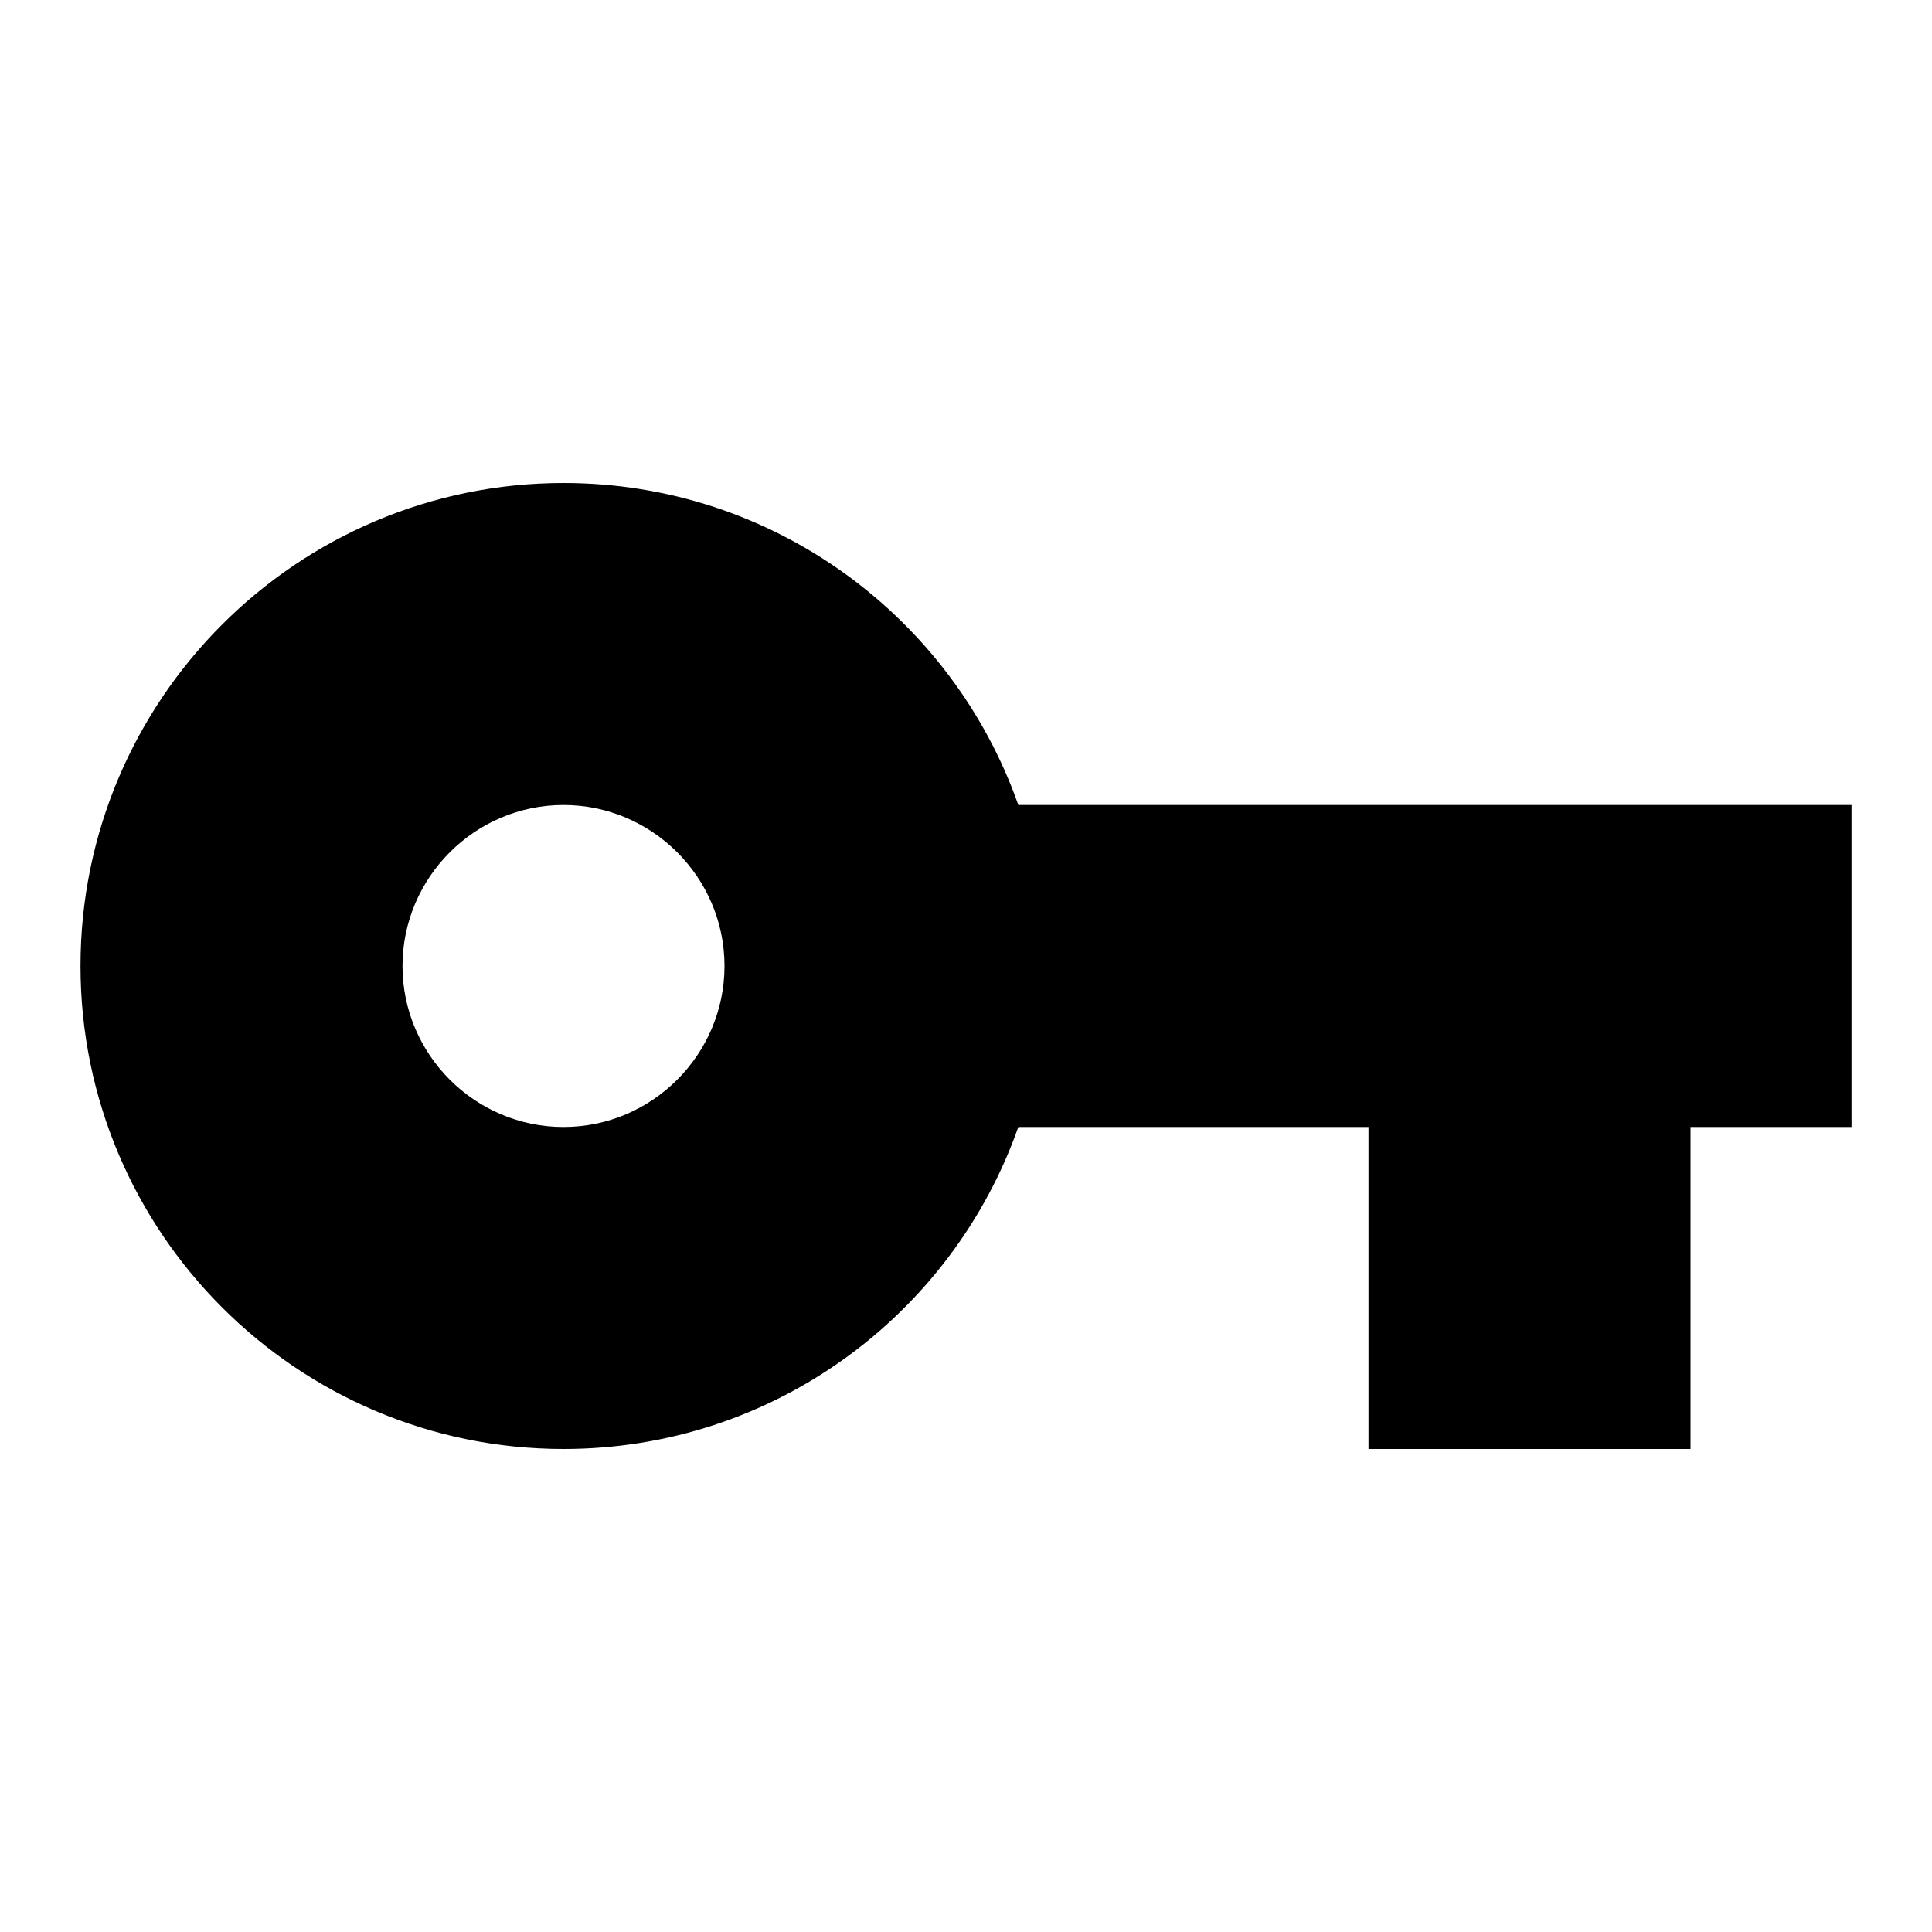
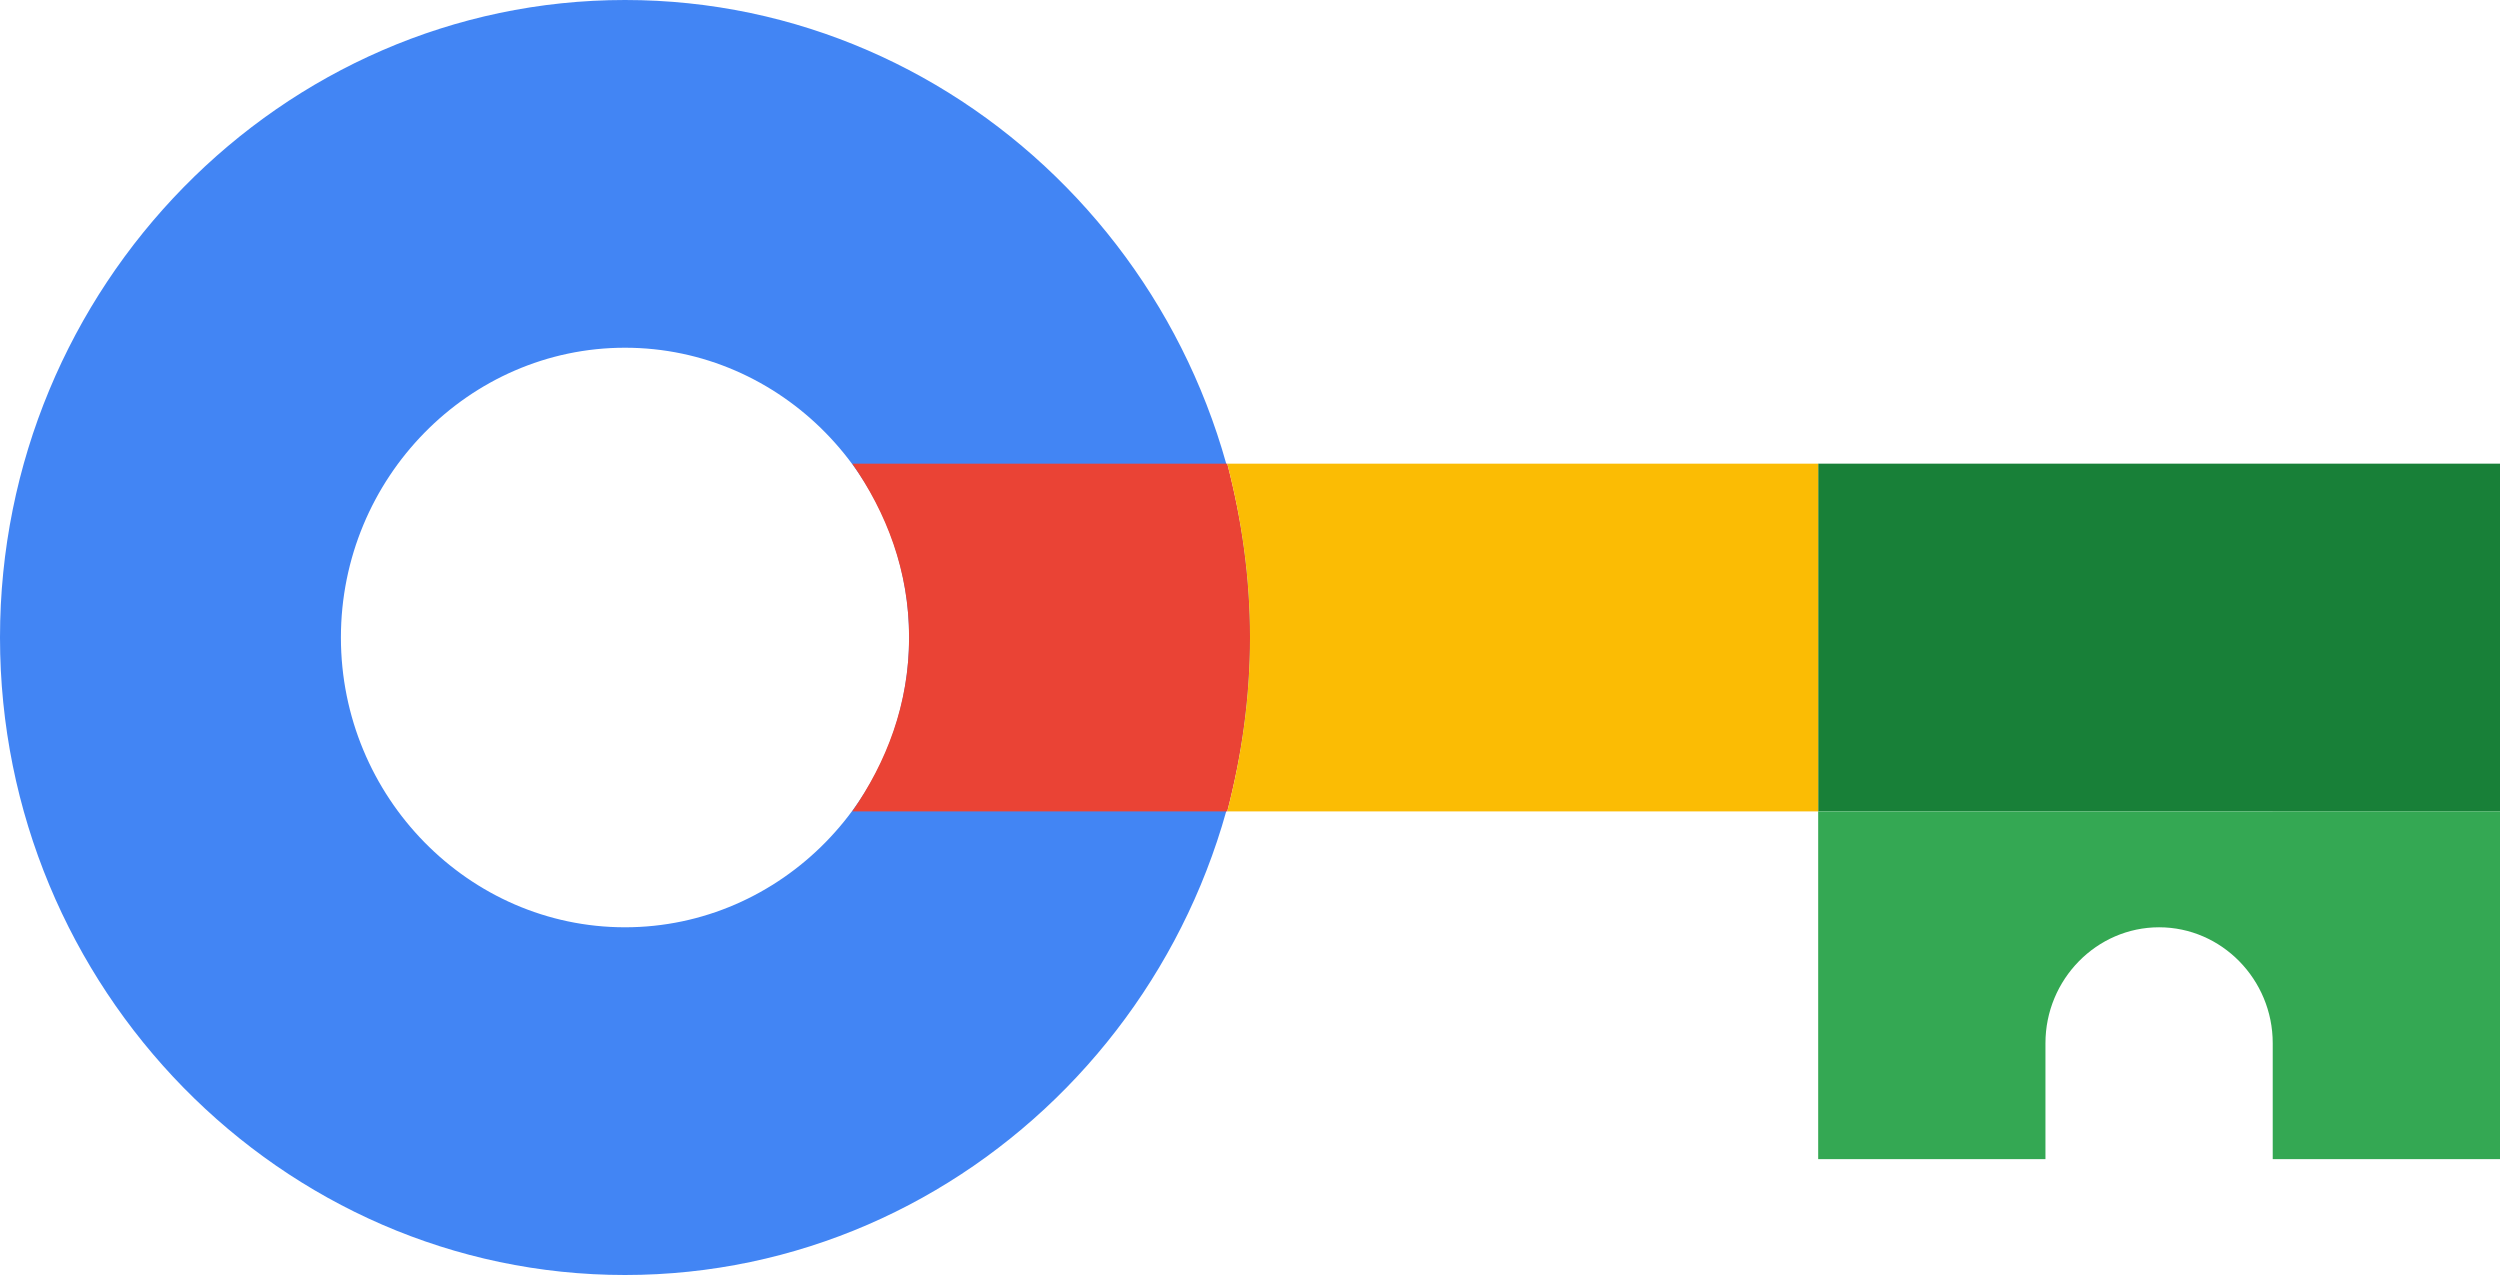
- <svg xmlns="http://www.w3.org/2000/svg" version="1.1" width="24" height="24" viewBox="0 0 24 24">
-   <path d="M7,14C5.9,14 5,13.1 5,12C5,10.9 5.9,10 7,10C8.1,10 9,10.9 9,12C9,13.1 8.1,14 7,14M12.65,10C11.83,7.67 9.61,6 7,6C3.69,6 1,8.69 1,12C1,15.31 3.69,18 7,18C9.61,18 11.83,16.33 12.65,14H17V18H21V14H23V10H12.65Z" />
+ <svg xmlns="http://www.w3.org/2000/svg" viewBox="6.25 41.437 137.5 70.125">
+   <path d="M143.75 66.938h-37.5v19.124h37.5V66.939Z" fill="#188038" />
+   <path d="M40.625 111.562C21.719 111.562 6.25 95.784 6.25 76.5s15.469-35.063 34.375-35.063S75 57.216 75 76.5c0 19.284-15.469 35.062-34.375 35.062Zm0-51C32.031 60.563 25 67.734 25 76.5c0 8.766 7.031 15.938 15.625 15.938 8.594 0 15.625-7.172 15.625-15.938 0-8.766-7.031-15.938-15.625-15.938Z" fill="#4285F4" />
+   <path d="M131.25 86.063h-25v19.125h12.5v-6.376c0-3.506 2.812-6.374 6.25-6.374s6.25 2.868 6.25 6.374v6.376h12.5V86.062h-12.5Z" fill="#34A853" />
+   <path d="M73.75 66.938H53.125C55 69.647 56.25 72.834 56.25 76.5c0 3.666-1.25 6.853-3.125 9.563H73.75C74.531 83.034 75 79.847 75 76.5c0-3.347-.469-6.534-1.25-9.563Z" fill="#EA4335" />
+   <path d="M106.25 66.938h-32.5C74.531 69.966 75 73.153 75 76.5c0 3.347-.469 6.534-1.25 9.563h32.5V66.936Z" fill="#FBBC04" />
</svg>
